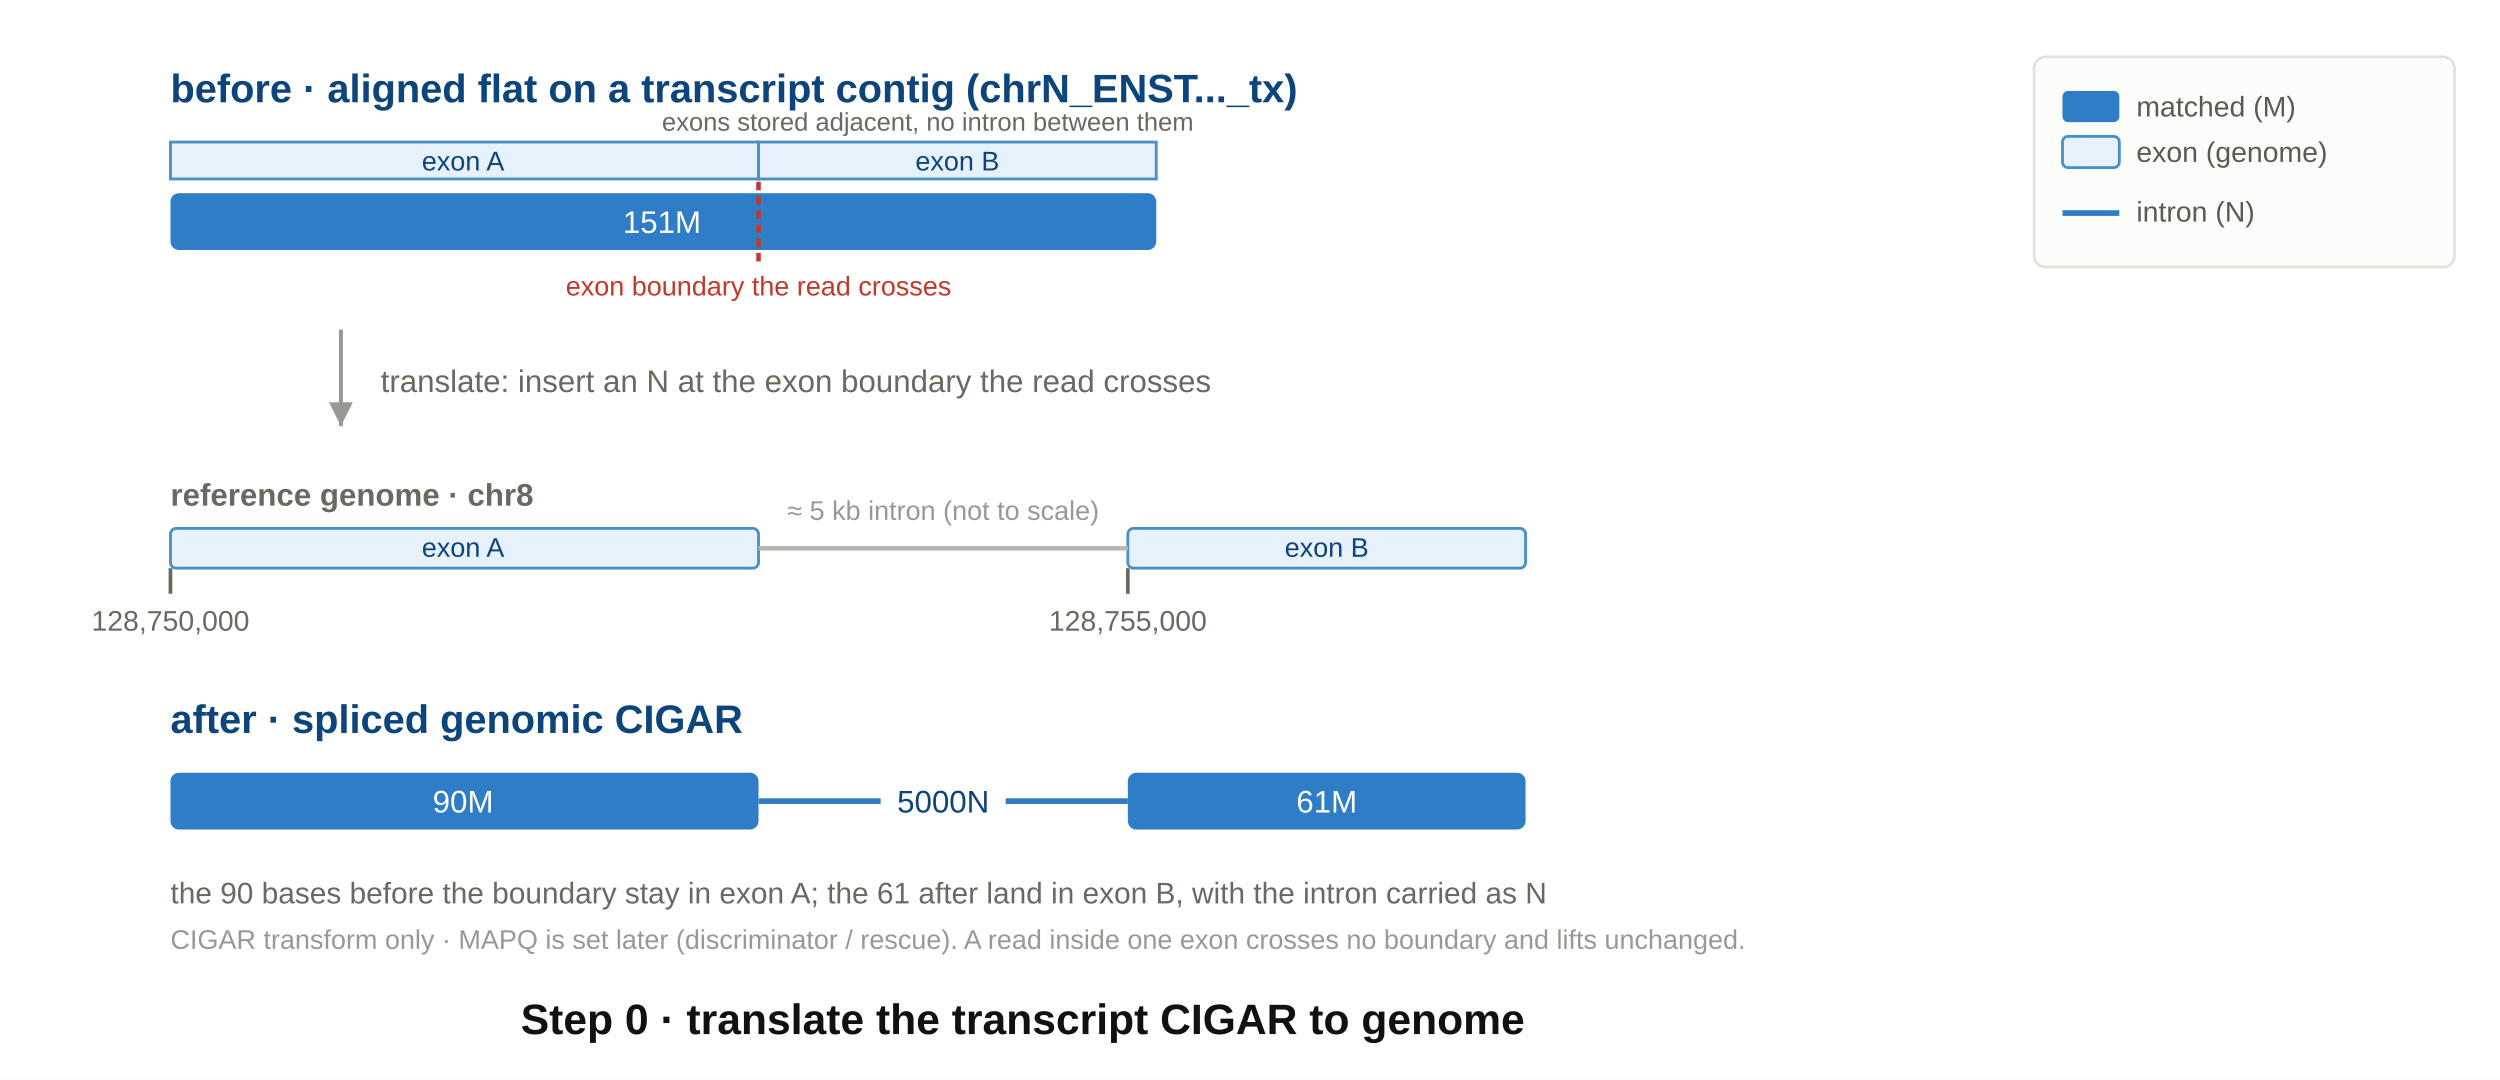
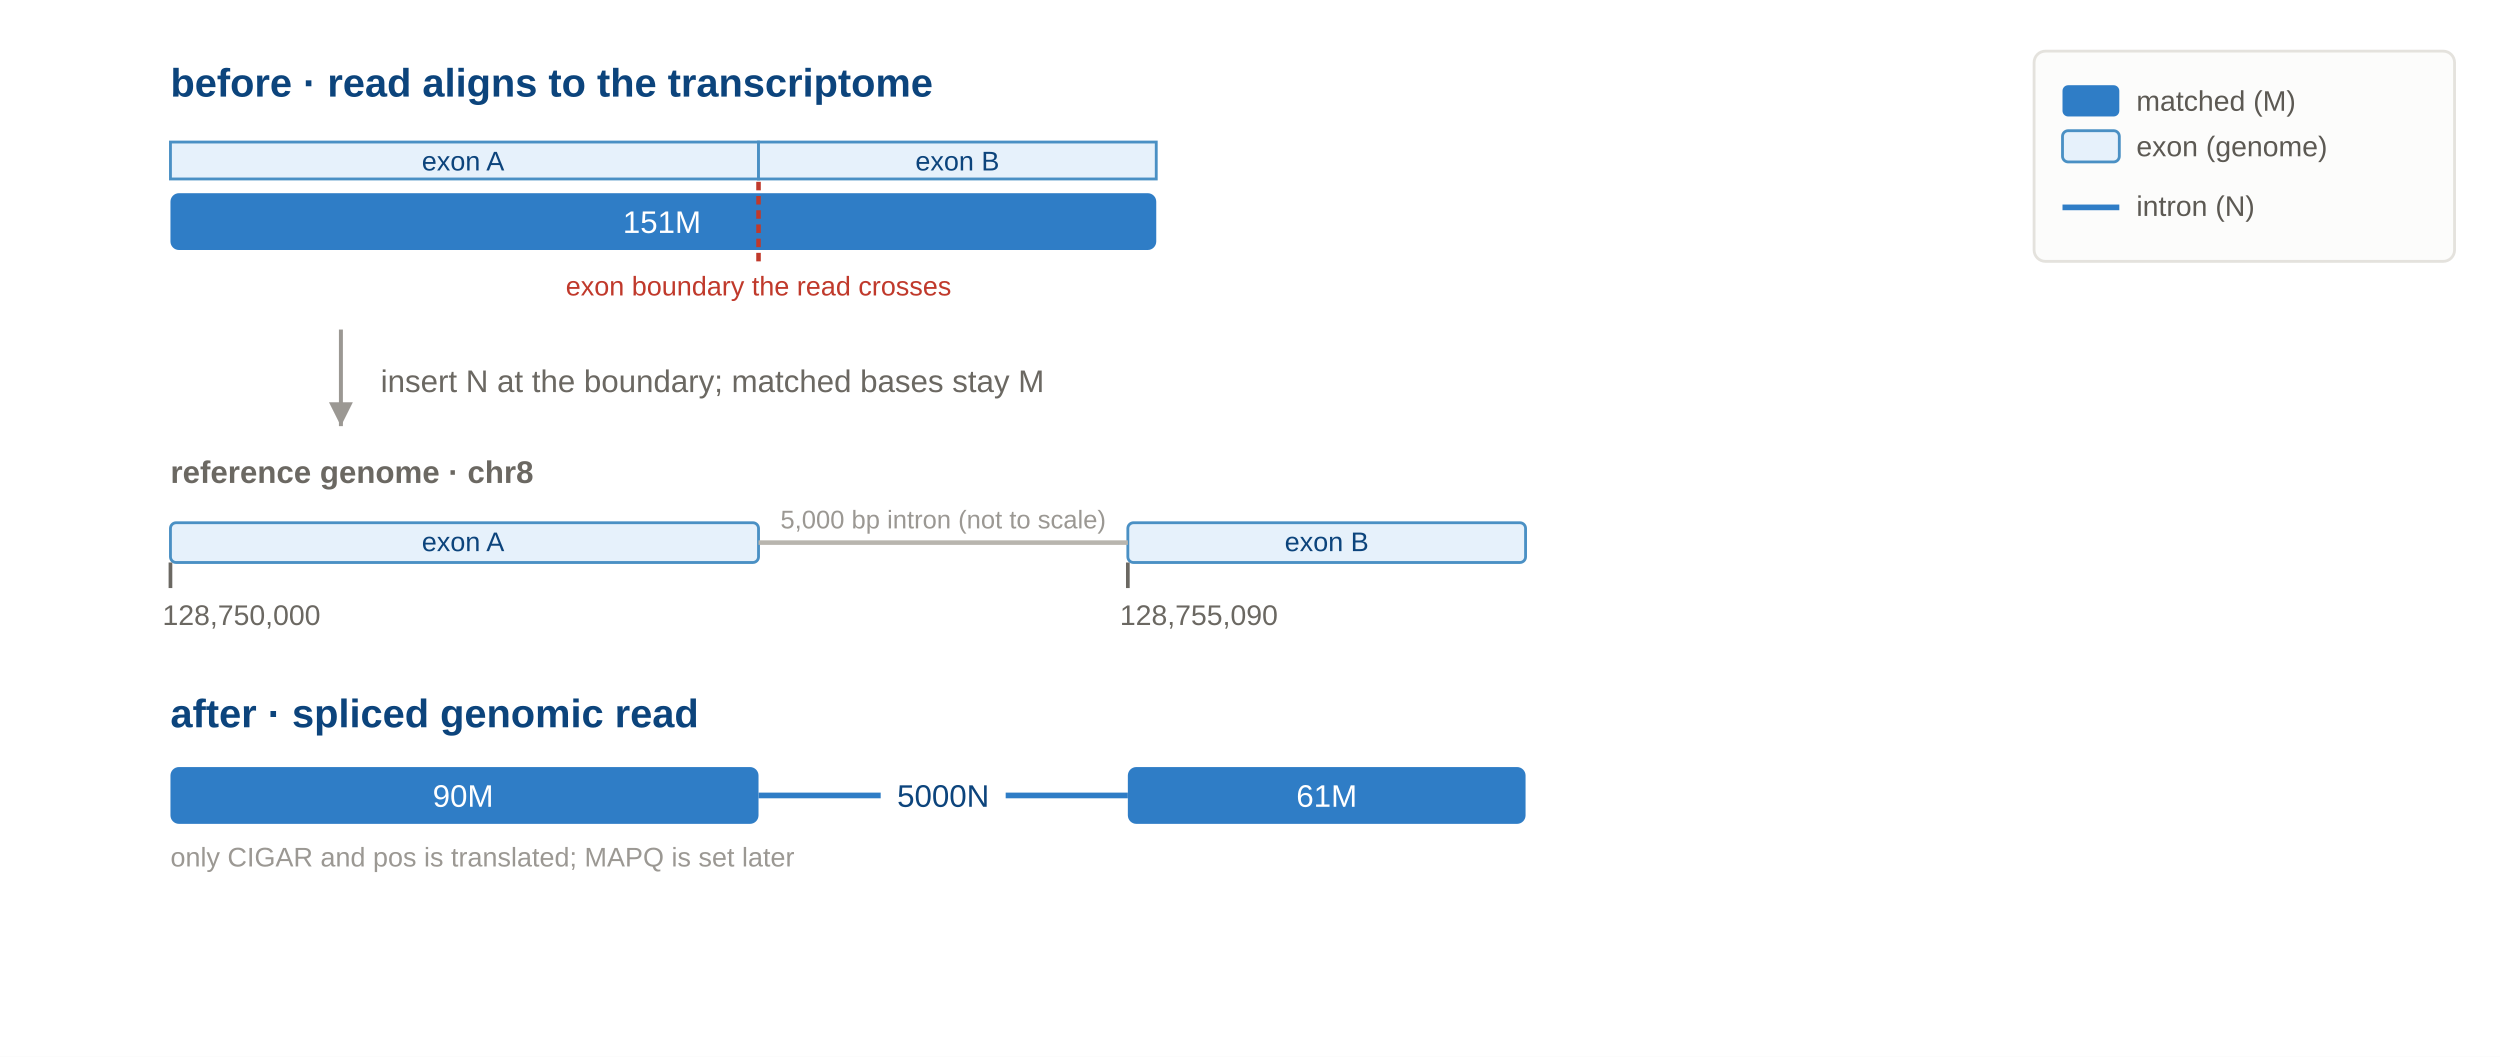
- <svg xmlns="http://www.w3.org/2000/svg" viewBox="0 0 880 380" font-family="Arial, Helvetica, sans-serif">
+ <svg xmlns="http://www.w3.org/2000/svg" viewBox="0 0 880 372" font-family="Arial, Helvetica, sans-serif">
  <defs>
    <marker id="arrT" markerWidth="9" markerHeight="9" refX="6" refY="3" orient="auto">
      <path d="M0,0 L6,3 L0,6 Z" fill="#9B9893" />
    </marker>
  </defs>
-   <rect x="0" y="0" width="880" height="380" fill="#FFFFFF" />
+   <rect x="0" y="0" width="880" height="372" fill="#FFFFFF" />
  <g transform="translate(160,0)">
-     <rect x="556" y="20" width="148" height="74" rx="4" fill="#FCFCFB" stroke="#E4E2DD" />
-     <rect x="566" y="32" width="20" height="11" rx="2" fill="#2F7DC6" />
-     <text x="592" y="41" font-size="10" fill="#5C5953">matched (M)</text>
-     <rect x="566" y="48" width="20" height="11" rx="2" fill="#E6F1FB" stroke="#4A90C4" />
-     <text x="592" y="57" font-size="10" fill="#5C5953">exon (genome)</text>
-     <line x1="566" y1="75" x2="586" y2="75" stroke="#2F7DC6" stroke-width="2" />
-     <text x="592" y="78" font-size="10" fill="#5C5953">intron (N)</text>
+     <rect x="556" y="18" width="148" height="74" rx="4" fill="#FCFCFB" stroke="#E4E2DD" />
+     <rect x="566" y="30" width="20" height="11" rx="2" fill="#2F7DC6" />
+     <text x="592" y="39" font-size="10" fill="#5C5953">matched (M)</text>
+     <rect x="566" y="46" width="20" height="11" rx="2" fill="#E6F1FB" stroke="#4A90C4" />
+     <text x="592" y="55" font-size="10" fill="#5C5953">exon (genome)</text>
+     <line x1="566" y1="73" x2="586" y2="73" stroke="#2F7DC6" stroke-width="2" />
+     <text x="592" y="76" font-size="10" fill="#5C5953">intron (N)</text>
  </g>
-   <text x="60" y="36" font-size="14" font-weight="600" fill="#0C447C">before · aligned flat on a transcript contig (chrN_ENST..._tx)</text>
+   <text x="60" y="34" font-size="14" font-weight="600" fill="#0C447C">before  ·  read aligns to the transcriptome</text>
  <rect x="60" y="50" width="207" height="13" fill="#E6F1FB" stroke="#4A90C4" />
  <rect x="267" y="50" width="140" height="13" fill="#E6F1FB" stroke="#4A90C4" />
  <text x="163" y="60" font-size="9.5" text-anchor="middle" fill="#0C447C">exon A</text>
  <text x="337" y="60" font-size="9.5" text-anchor="middle" fill="#0C447C">exon B</text>
-   <text x="233" y="46" font-size="9" fill="#6B6862">exons stored adjacent, no intron between them</text>
  <rect x="60" y="68" width="347" height="20" rx="3" fill="#2F7DC6" />
  <text x="233" y="82" font-size="11" text-anchor="middle" fill="#FFFFFF">151M</text>
  <line x1="267" y1="64" x2="267" y2="92" stroke="#C0392B" stroke-width="1.6" stroke-dasharray="3,2" />
  <text x="267" y="104" font-size="9.5" text-anchor="middle" fill="#C0392B">exon boundary the read crosses</text>
  <line x1="120" y1="116" x2="120" y2="150" stroke="#9B9893" stroke-width="1.4" marker-end="url(#arrT)" />
-   <text x="134" y="138" font-size="11" fill="#6B6862">translate: insert an N at the exon boundary the read crosses</text>
-   <text x="60" y="178" font-size="11" font-weight="600" fill="#6B6862">reference genome · chr8</text>
-   <rect x="60" y="186" width="207" height="14" rx="2" fill="#E6F1FB" stroke="#4A90C4" />
-   <rect x="397" y="186" width="140" height="14" rx="2" fill="#E6F1FB" stroke="#4A90C4" />
-   <line x1="267" y1="193" x2="397" y2="193" stroke="#B8B5AE" stroke-width="1.6" />
-   <text x="163" y="196" font-size="9.5" text-anchor="middle" fill="#0C447C">exon A</text>
-   <text x="467" y="196" font-size="9.5" text-anchor="middle" fill="#0C447C">exon B</text>
-   <line x1="60" y1="200" x2="60" y2="209" stroke="#6B6862" stroke-width="1.3" />
-   <text x="60" y="222" font-size="10" text-anchor="middle" fill="#6B6862">128,750,000</text>
-   <text x="332" y="183" font-size="9.5" text-anchor="middle" fill="#9B9893">≈ 5 kb intron (not to scale)</text>
-   <line x1="397" y1="200" x2="397" y2="209" stroke="#6B6862" stroke-width="1.3" />
-   <text x="397" y="222" font-size="10" text-anchor="middle" fill="#6B6862">128,755,000</text>
-   <text x="60" y="258" font-size="14" font-weight="600" fill="#0C447C">after · spliced genomic CIGAR</text>
-   <rect x="60" y="272" width="207" height="20" rx="3" fill="#2F7DC6" />
-   <text x="163" y="286" font-size="11" text-anchor="middle" fill="#FFFFFF">90M</text>
-   <line x1="267" y1="282" x2="310" y2="282" stroke="#2F7DC6" stroke-width="2" />
-   <line x1="354" y1="282" x2="397" y2="282" stroke="#2F7DC6" stroke-width="2" />
-   <text x="332" y="286" font-size="11" text-anchor="middle" fill="#0C447C">5000N</text>
-   <rect x="397" y="272" width="140" height="20" rx="3" fill="#2F7DC6" />
-   <text x="467" y="286" font-size="11" text-anchor="middle" fill="#FFFFFF">61M</text>
-   <text x="60" y="318" font-size="10.5" fill="#6B6862">the 90 bases before the boundary stay in exon A; the 61 after land in exon B, with the intron carried as N</text>
-   <text x="60" y="334" font-size="9.5" fill="#9B9893">CIGAR transform only · MAPQ is set later (discriminator / rescue). A read inside one exon crosses no boundary and lifts unchanged.</text>
-   <text x="360" y="364" font-size="15" font-weight="600" text-anchor="middle" fill="#111111">Step 0 · translate the transcript CIGAR to genome</text>
+   <text x="134" y="138" font-size="11" fill="#6B6862">insert N at the boundary; matched bases stay M</text>
+   <text x="60" y="170" font-size="11" font-weight="600" fill="#6B6862">reference genome  ·  chr8</text>
+   <rect x="60" y="184" width="207" height="14" rx="2" fill="#E6F1FB" stroke="#4A90C4" />
+   <rect x="397" y="184" width="140" height="14" rx="2" fill="#E6F1FB" stroke="#4A90C4" />
+   <line x1="267" y1="191" x2="397" y2="191" stroke="#B8B5AE" stroke-width="1.6" />
+   <text x="163" y="194" font-size="9.5" text-anchor="middle" fill="#0C447C">exon A</text>
+   <text x="467" y="194" font-size="9.5" text-anchor="middle" fill="#0C447C">exon B</text>
+   <text x="332" y="186" font-size="9" text-anchor="middle" fill="#9B9893">5,000 bp intron (not to scale)</text>
+   <line x1="60" y1="198" x2="60" y2="207" stroke="#6B6862" stroke-width="1.3" />
+   <text x="85" y="220" font-size="10" text-anchor="middle" fill="#6B6862">128,750,000</text>
+   <line x1="397" y1="198" x2="397" y2="207" stroke="#6B6862" stroke-width="1.3" />
+   <text x="422" y="220" font-size="10" text-anchor="middle" fill="#6B6862">128,755,090</text>
+   <text x="60" y="256" font-size="14" font-weight="600" fill="#0C447C">after  ·  spliced genomic read</text>
+   <rect x="60" y="270" width="207" height="20" rx="3" fill="#2F7DC6" />
+   <text x="163" y="284" font-size="11" text-anchor="middle" fill="#FFFFFF">90M</text>
+   <line x1="267" y1="280" x2="310" y2="280" stroke="#2F7DC6" stroke-width="2" />
+   <line x1="354" y1="280" x2="397" y2="280" stroke="#2F7DC6" stroke-width="2" />
+   <text x="332" y="284" font-size="11" text-anchor="middle" fill="#0C447C">5000N</text>
+   <rect x="397" y="270" width="140" height="20" rx="3" fill="#2F7DC6" />
+   <text x="467" y="284" font-size="11" text-anchor="middle" fill="#FFFFFF">61M</text>
+   <text x="60" y="305" font-size="9.5" fill="#9B9893">only CIGAR and pos is translated; MAPQ is set later</text>
</svg>
